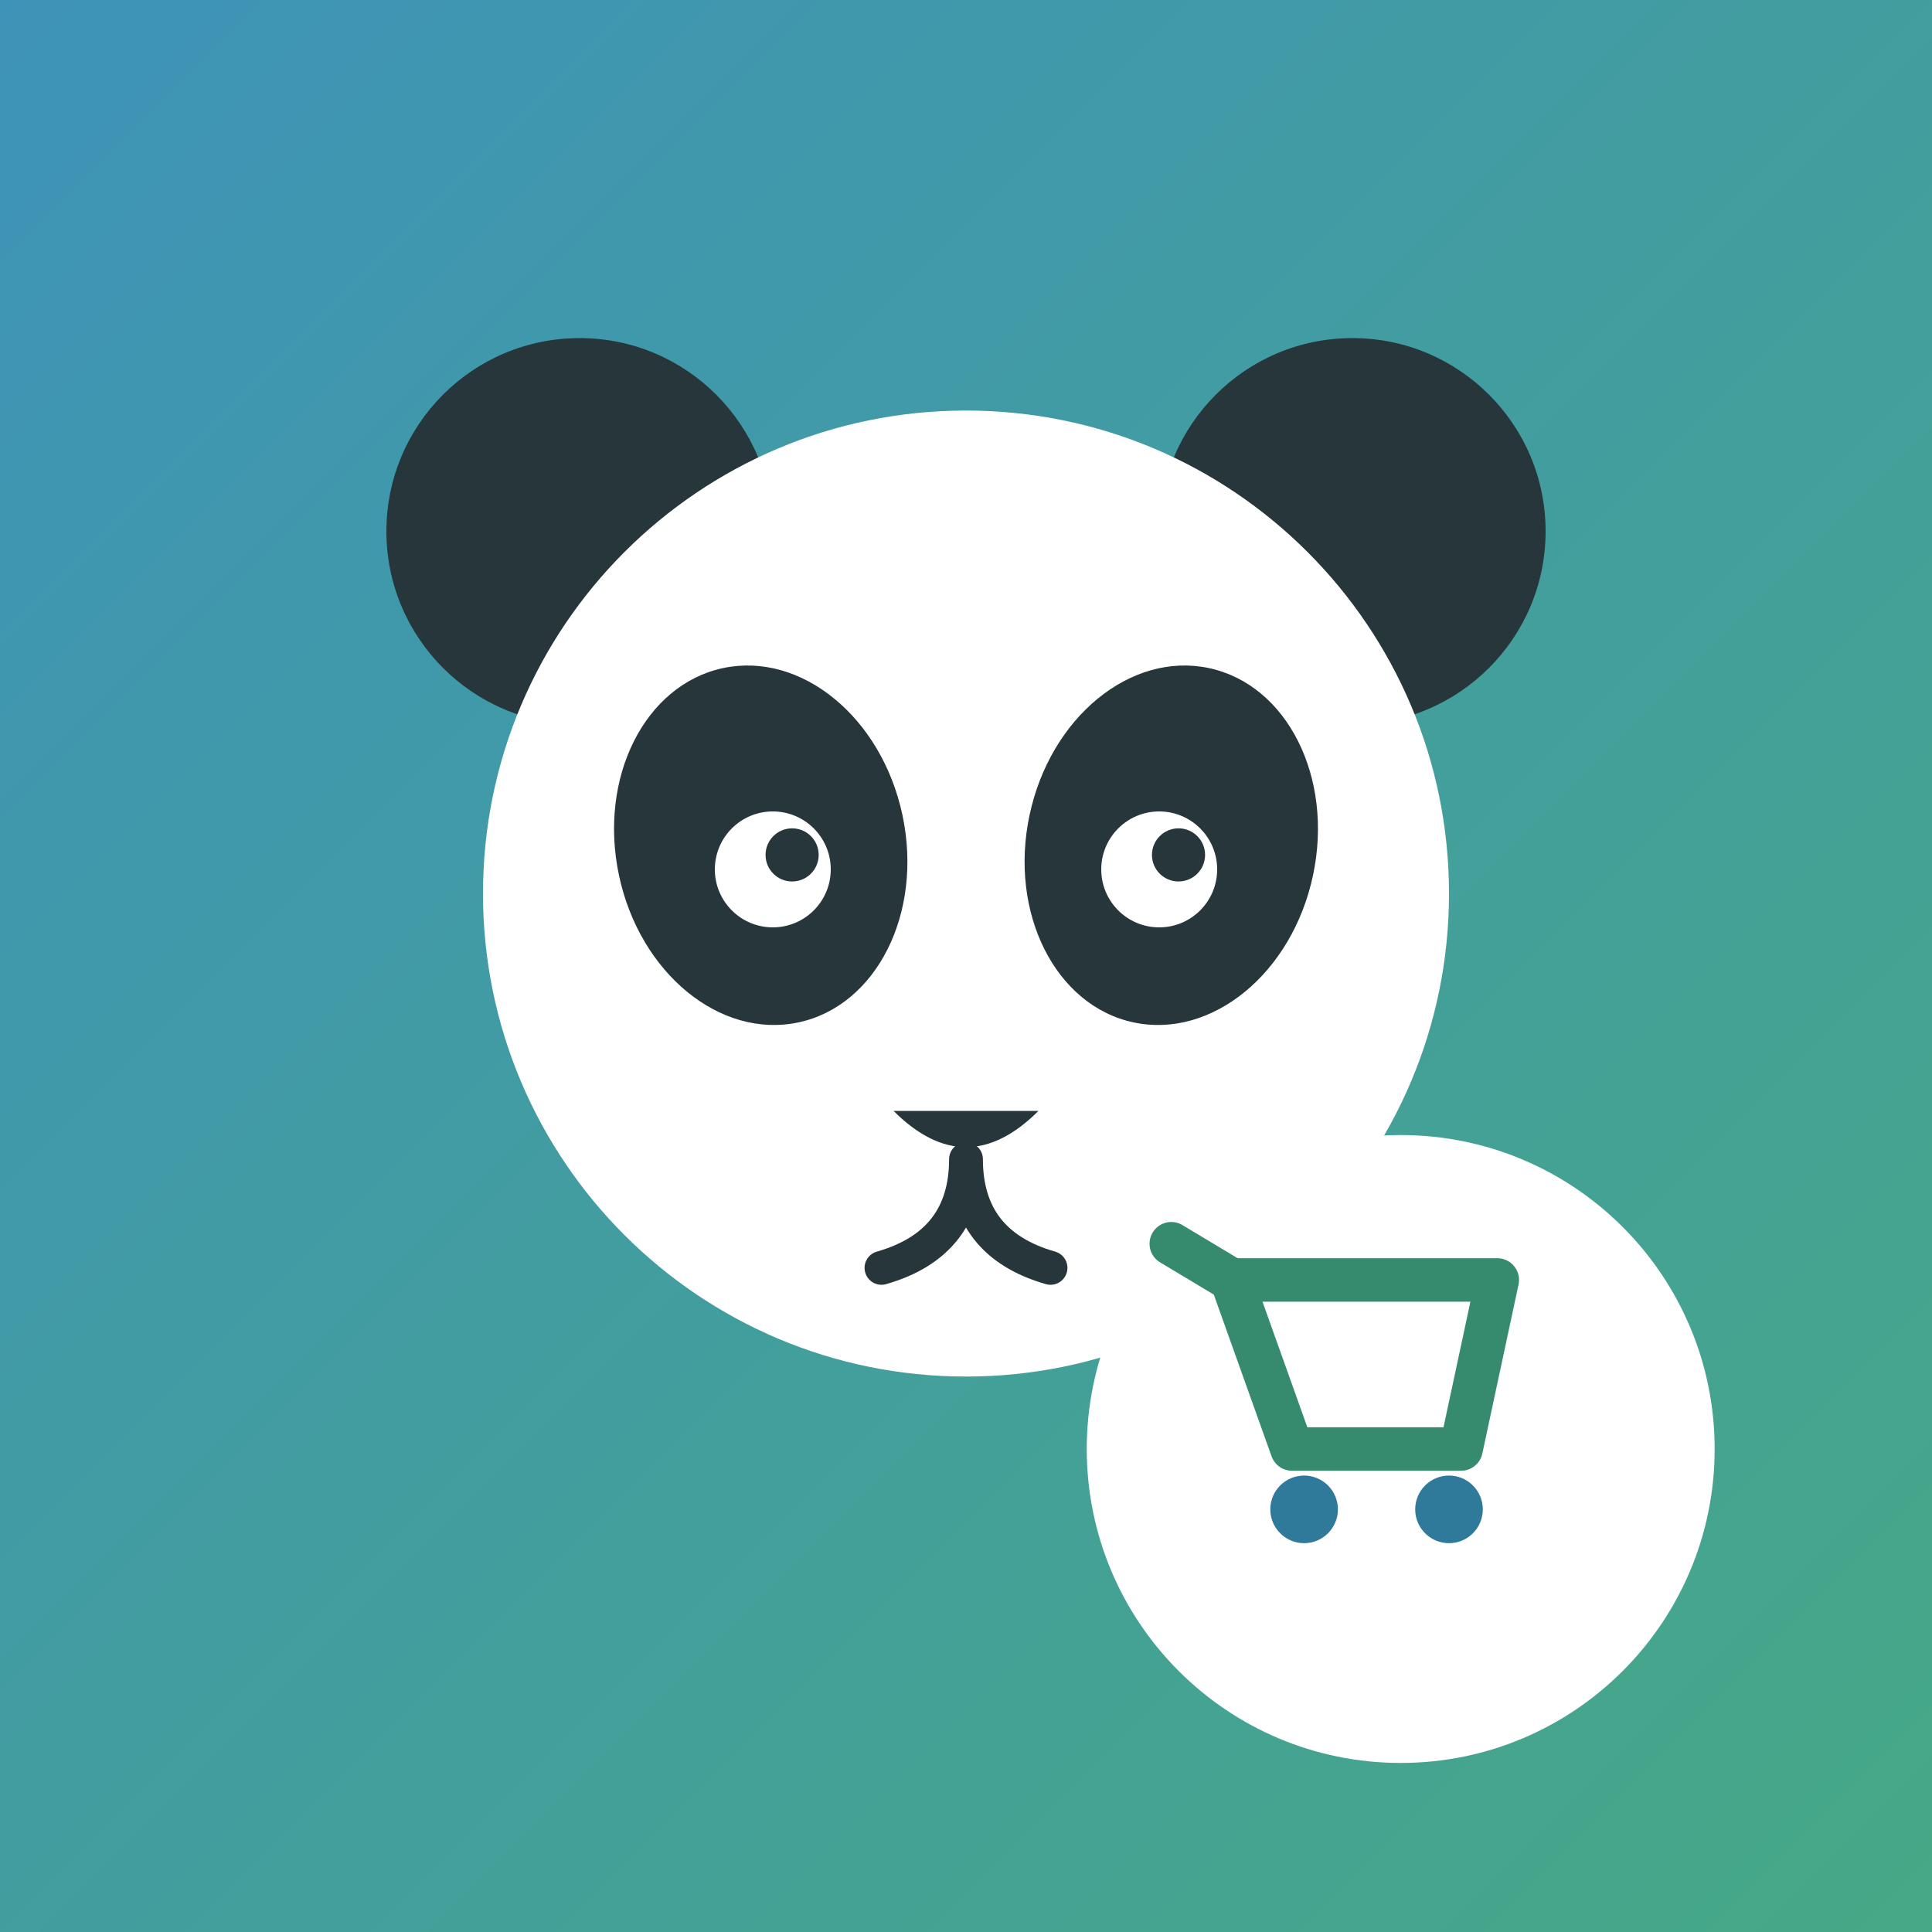
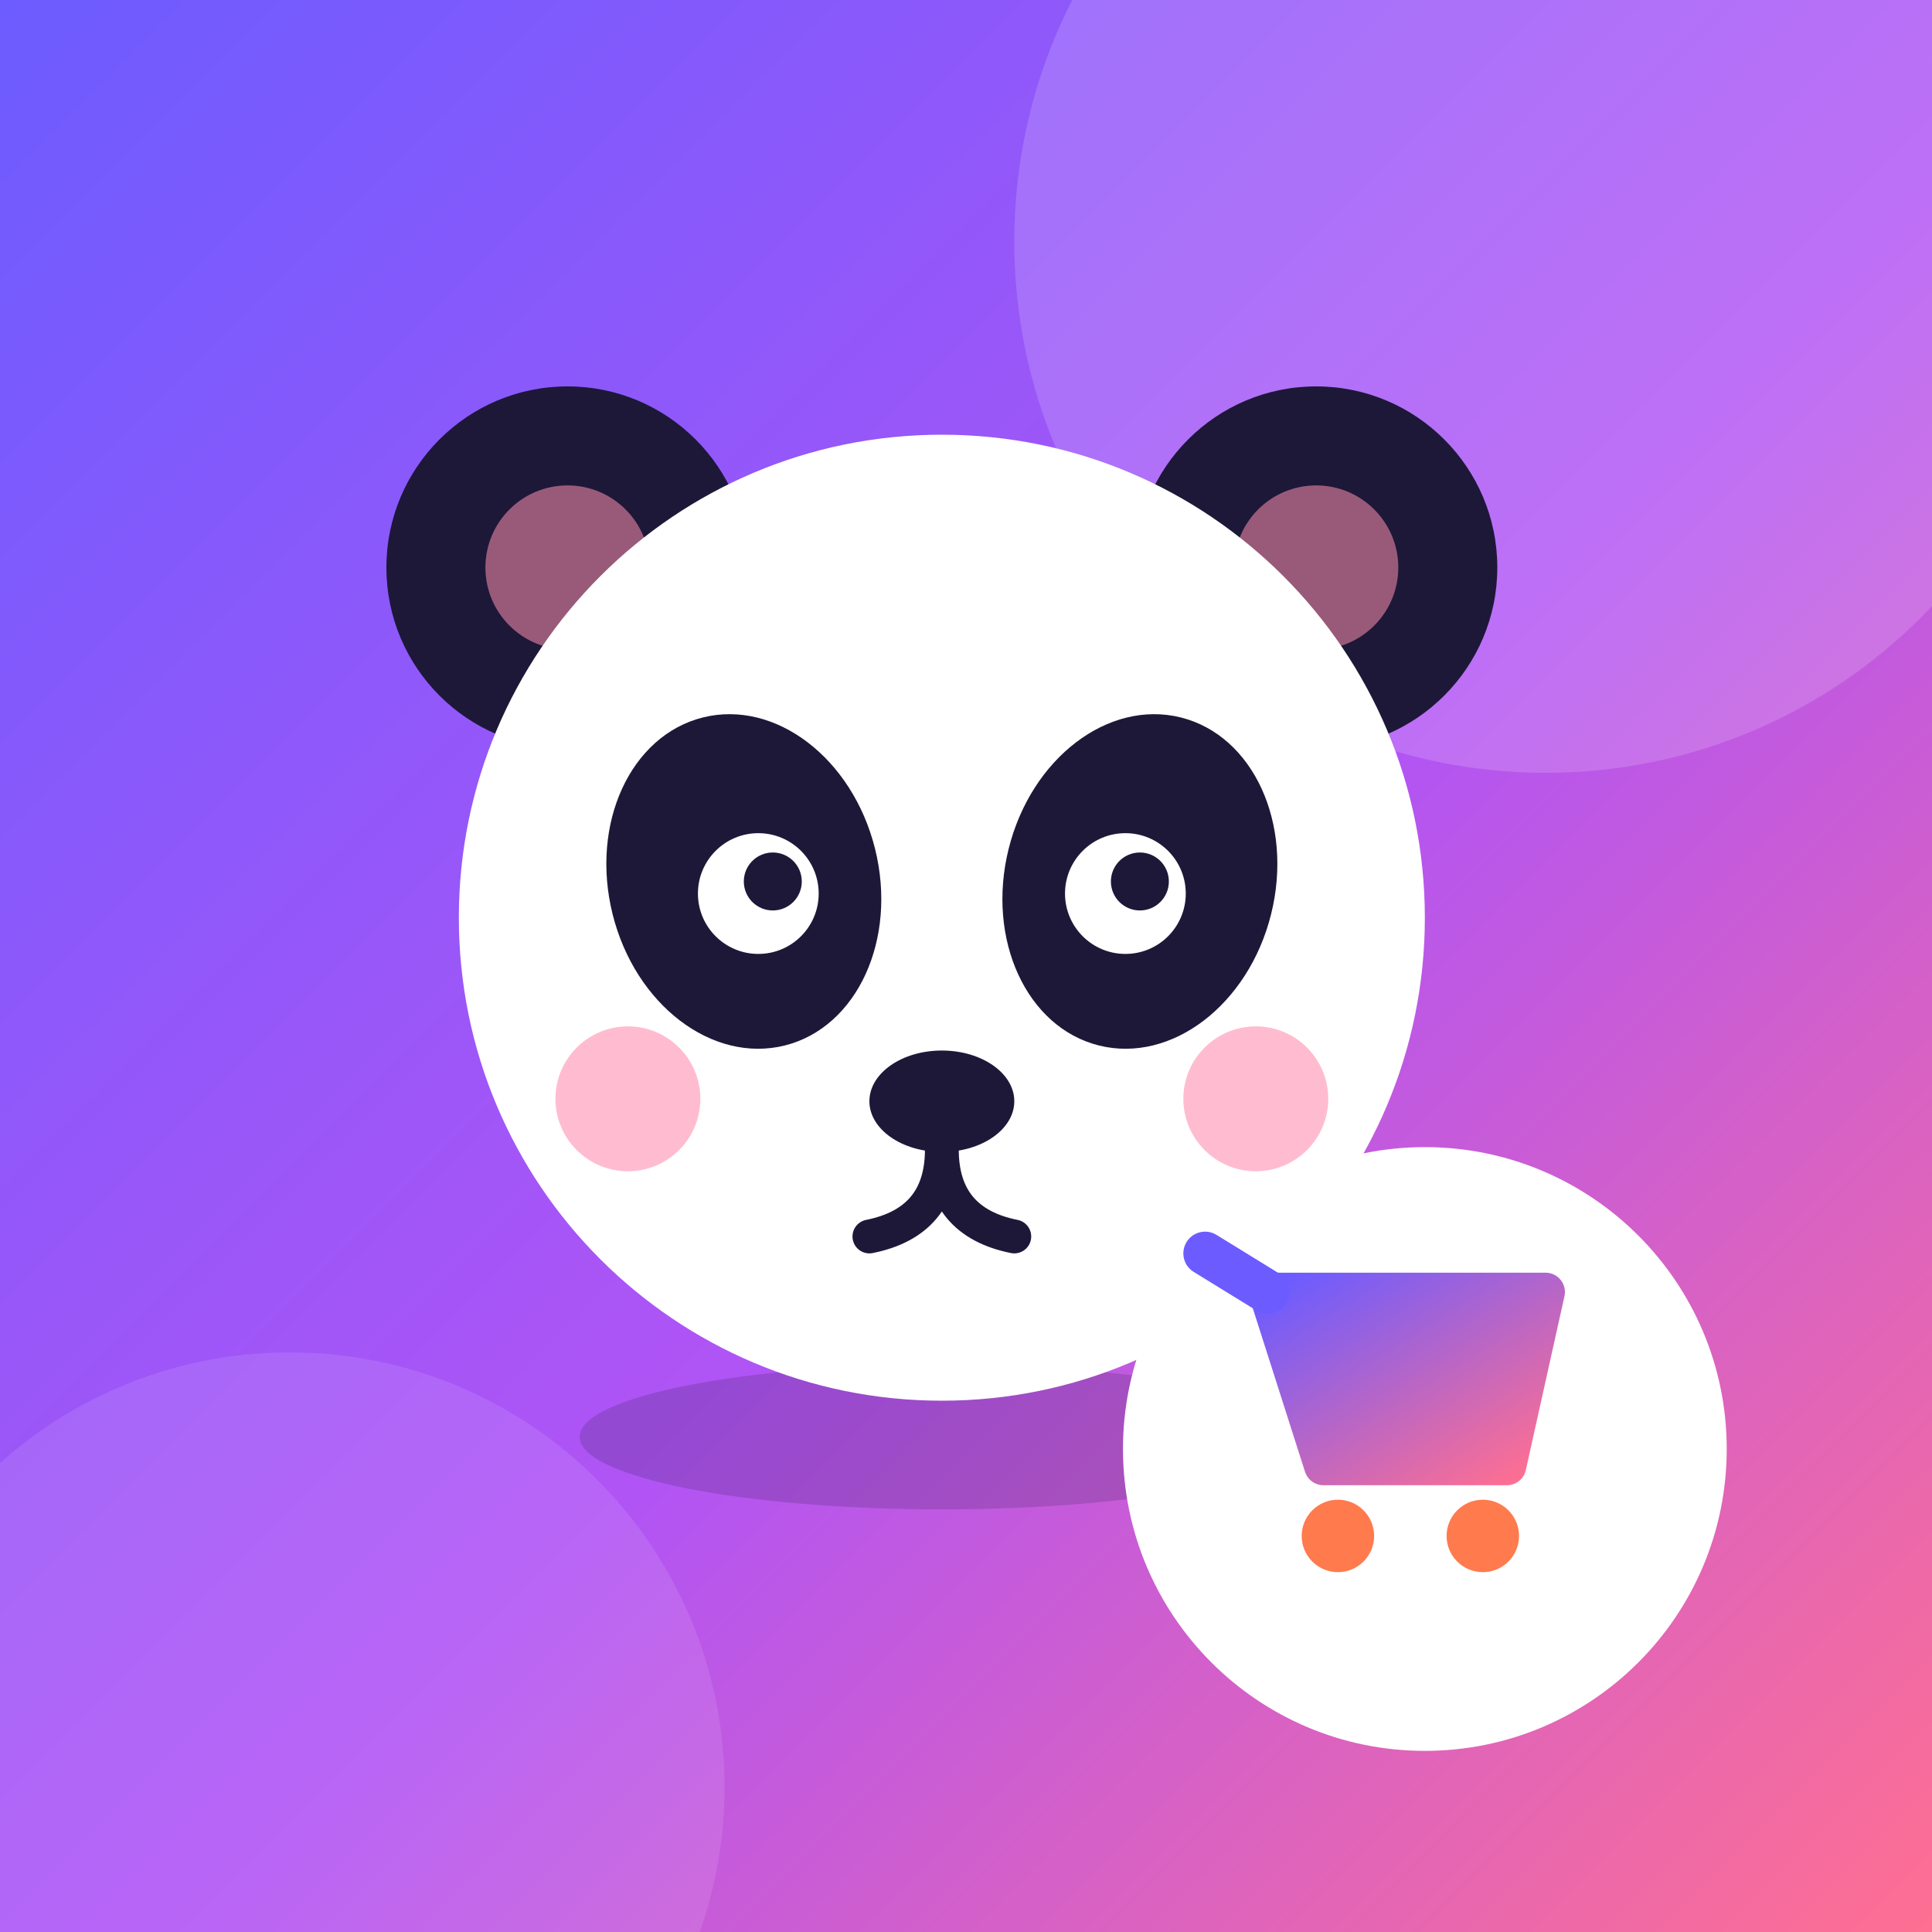
<svg xmlns="http://www.w3.org/2000/svg" viewBox="0 0 512 512">
  <defs>
-     <linearGradient id="bg" x1="0" y1="0" x2="1" y2="1">
-       <stop offset="0%" stop-color="#3E93B8" />
-       <stop offset="100%" stop-color="#46A886" />
+     <linearGradient id="pg-bg" x1="0" y1="0" x2="1" y2="1">
+       <stop offset="0%" stop-color="#6C5CFF" />
+       <stop offset="55%" stop-color="#B154F5" />
+       <stop offset="100%" stop-color="#FF6F91" />
+     </linearGradient>
+     <linearGradient id="pg-cart" x1="0" y1="0" x2="1" y2="1">
+       <stop offset="0%" stop-color="#6C5CFF" />
+       <stop offset="100%" stop-color="#FF6F91" />
    </linearGradient>
  </defs>
-   <rect width="512" height="512" fill="url(#bg)" />
+   <rect width="512" height="512" fill="url(#pg-bg)" />
  <g transform="scale(6.4)">
-     <g transform="translate(40 37)">
-       <circle cx="-16" cy="-15" r="8" fill="#26363A" />
-       <circle cx="16" cy="-15" r="8" fill="#26363A" />
+     <circle cx="64" cy="10" r="22" fill="#fff" opacity="0.16" />
+     <circle cx="12" cy="74" r="18" fill="#fff" opacity="0.10" />
+     <g transform="translate(39 38)">
+       <ellipse cx="0" cy="21.5" rx="15" ry="3" fill="#1D1838" opacity="0.18" />
+       <circle cx="-15.5" cy="-14.5" r="7.5" fill="#1D1838" />
+       <circle cx="15.5" cy="-14.5" r="7.5" fill="#1D1838" />
+       <circle cx="-15.5" cy="-14.5" r="3.4" fill="#FF8FB1" opacity="0.55" />
+       <circle cx="15.5" cy="-14.5" r="3.4" fill="#FF8FB1" opacity="0.55" />
      <circle cx="0" cy="0" r="20" fill="#fff" />
-       <ellipse cx="-8.5" cy="-2" rx="6" ry="7.5" fill="#26363A" transform="rotate(-12 -8.5 -2)" />
-       <ellipse cx="8.5" cy="-2" rx="6" ry="7.5" fill="#26363A" transform="rotate(12 8.5 -2)" />
-       <circle cx="-8" cy="-1" r="2.4" fill="#fff" />
-       <circle cx="8" cy="-1" r="2.4" fill="#fff" />
-       <circle cx="-7.2" cy="-1.6" r="1.1" fill="#26363A" />
-       <circle cx="8.8" cy="-1.6" r="1.1" fill="#26363A" />
-       <path d="M-3 9 Q0 12 3 9" fill="#26363A" />
-       <path d="M0 11 Q0 14.5 -3.5 15.5 M0 11 Q0 14.5 3.5 15.5" fill="none" stroke="#26363A" stroke-width="1.4" stroke-linecap="round" />
+       <ellipse cx="-8.2" cy="-1.5" rx="5.6" ry="7" fill="#1D1838" transform="rotate(-14 -8.2 -1.5)" />
+       <ellipse cx="8.2" cy="-1.5" rx="5.6" ry="7" fill="#1D1838" transform="rotate(14 8.2 -1.5)" />
+       <circle cx="-7.6" cy="-1" r="2.5" fill="#fff" />
+       <circle cx="7.6" cy="-1" r="2.5" fill="#fff" />
+       <circle cx="-7" cy="-1.5" r="1.2" fill="#1D1838" />
+       <circle cx="8.2" cy="-1.5" r="1.2" fill="#1D1838" />
+       <circle cx="-13" cy="7.5" r="3" fill="#FF8FB1" opacity="0.6" />
+       <circle cx="13" cy="7.5" r="3" fill="#FF8FB1" opacity="0.6" />
+       <ellipse cx="0" cy="7.6" rx="3" ry="2.1" fill="#1D1838" />
+       <path d="M0 9.6 Q0 12.6 -3 13.2 M0 9.6 Q0 12.6 3 13.2" fill="none" stroke="#1D1838" stroke-width="1.4" stroke-linecap="round" />
    </g>
-     <g transform="translate(52 54)">
-       <circle cx="6" cy="6" r="13" fill="#fff" />
-       <path d="M-1 -1 h11 l-1.5 7 h-7 z" fill="none" stroke="#368A6D" stroke-width="1.8" stroke-linejoin="round" />
-       <path d="M-1 -1 l-2.5 -1.5" fill="none" stroke="#368A6D" stroke-width="1.8" stroke-linecap="round" />
-       <circle cx="2" cy="8.5" r="1.4" fill="#2F7A9B" />
-       <circle cx="8" cy="8.5" r="1.4" fill="#2F7A9B" />
+     <g transform="translate(53 54)">
+       <circle cx="6" cy="6" r="12.5" fill="#fff" />
+       <path d="M-0.5 -0.5 h11.5 l-1.6 7.2 h-7.6 z" fill="url(#pg-cart)" stroke="url(#pg-cart)" stroke-width="1.6" stroke-linejoin="round" />
+       <path d="M-0.5 -0.5 l-2.6 -1.6" fill="none" stroke="#6C5CFF" stroke-width="1.8" stroke-linecap="round" />
+       <circle cx="2.4" cy="9.6" r="1.5" fill="#FF7A4D" />
+       <circle cx="8.4" cy="9.6" r="1.5" fill="#FF7A4D" />
    </g>
  </g>
</svg>
